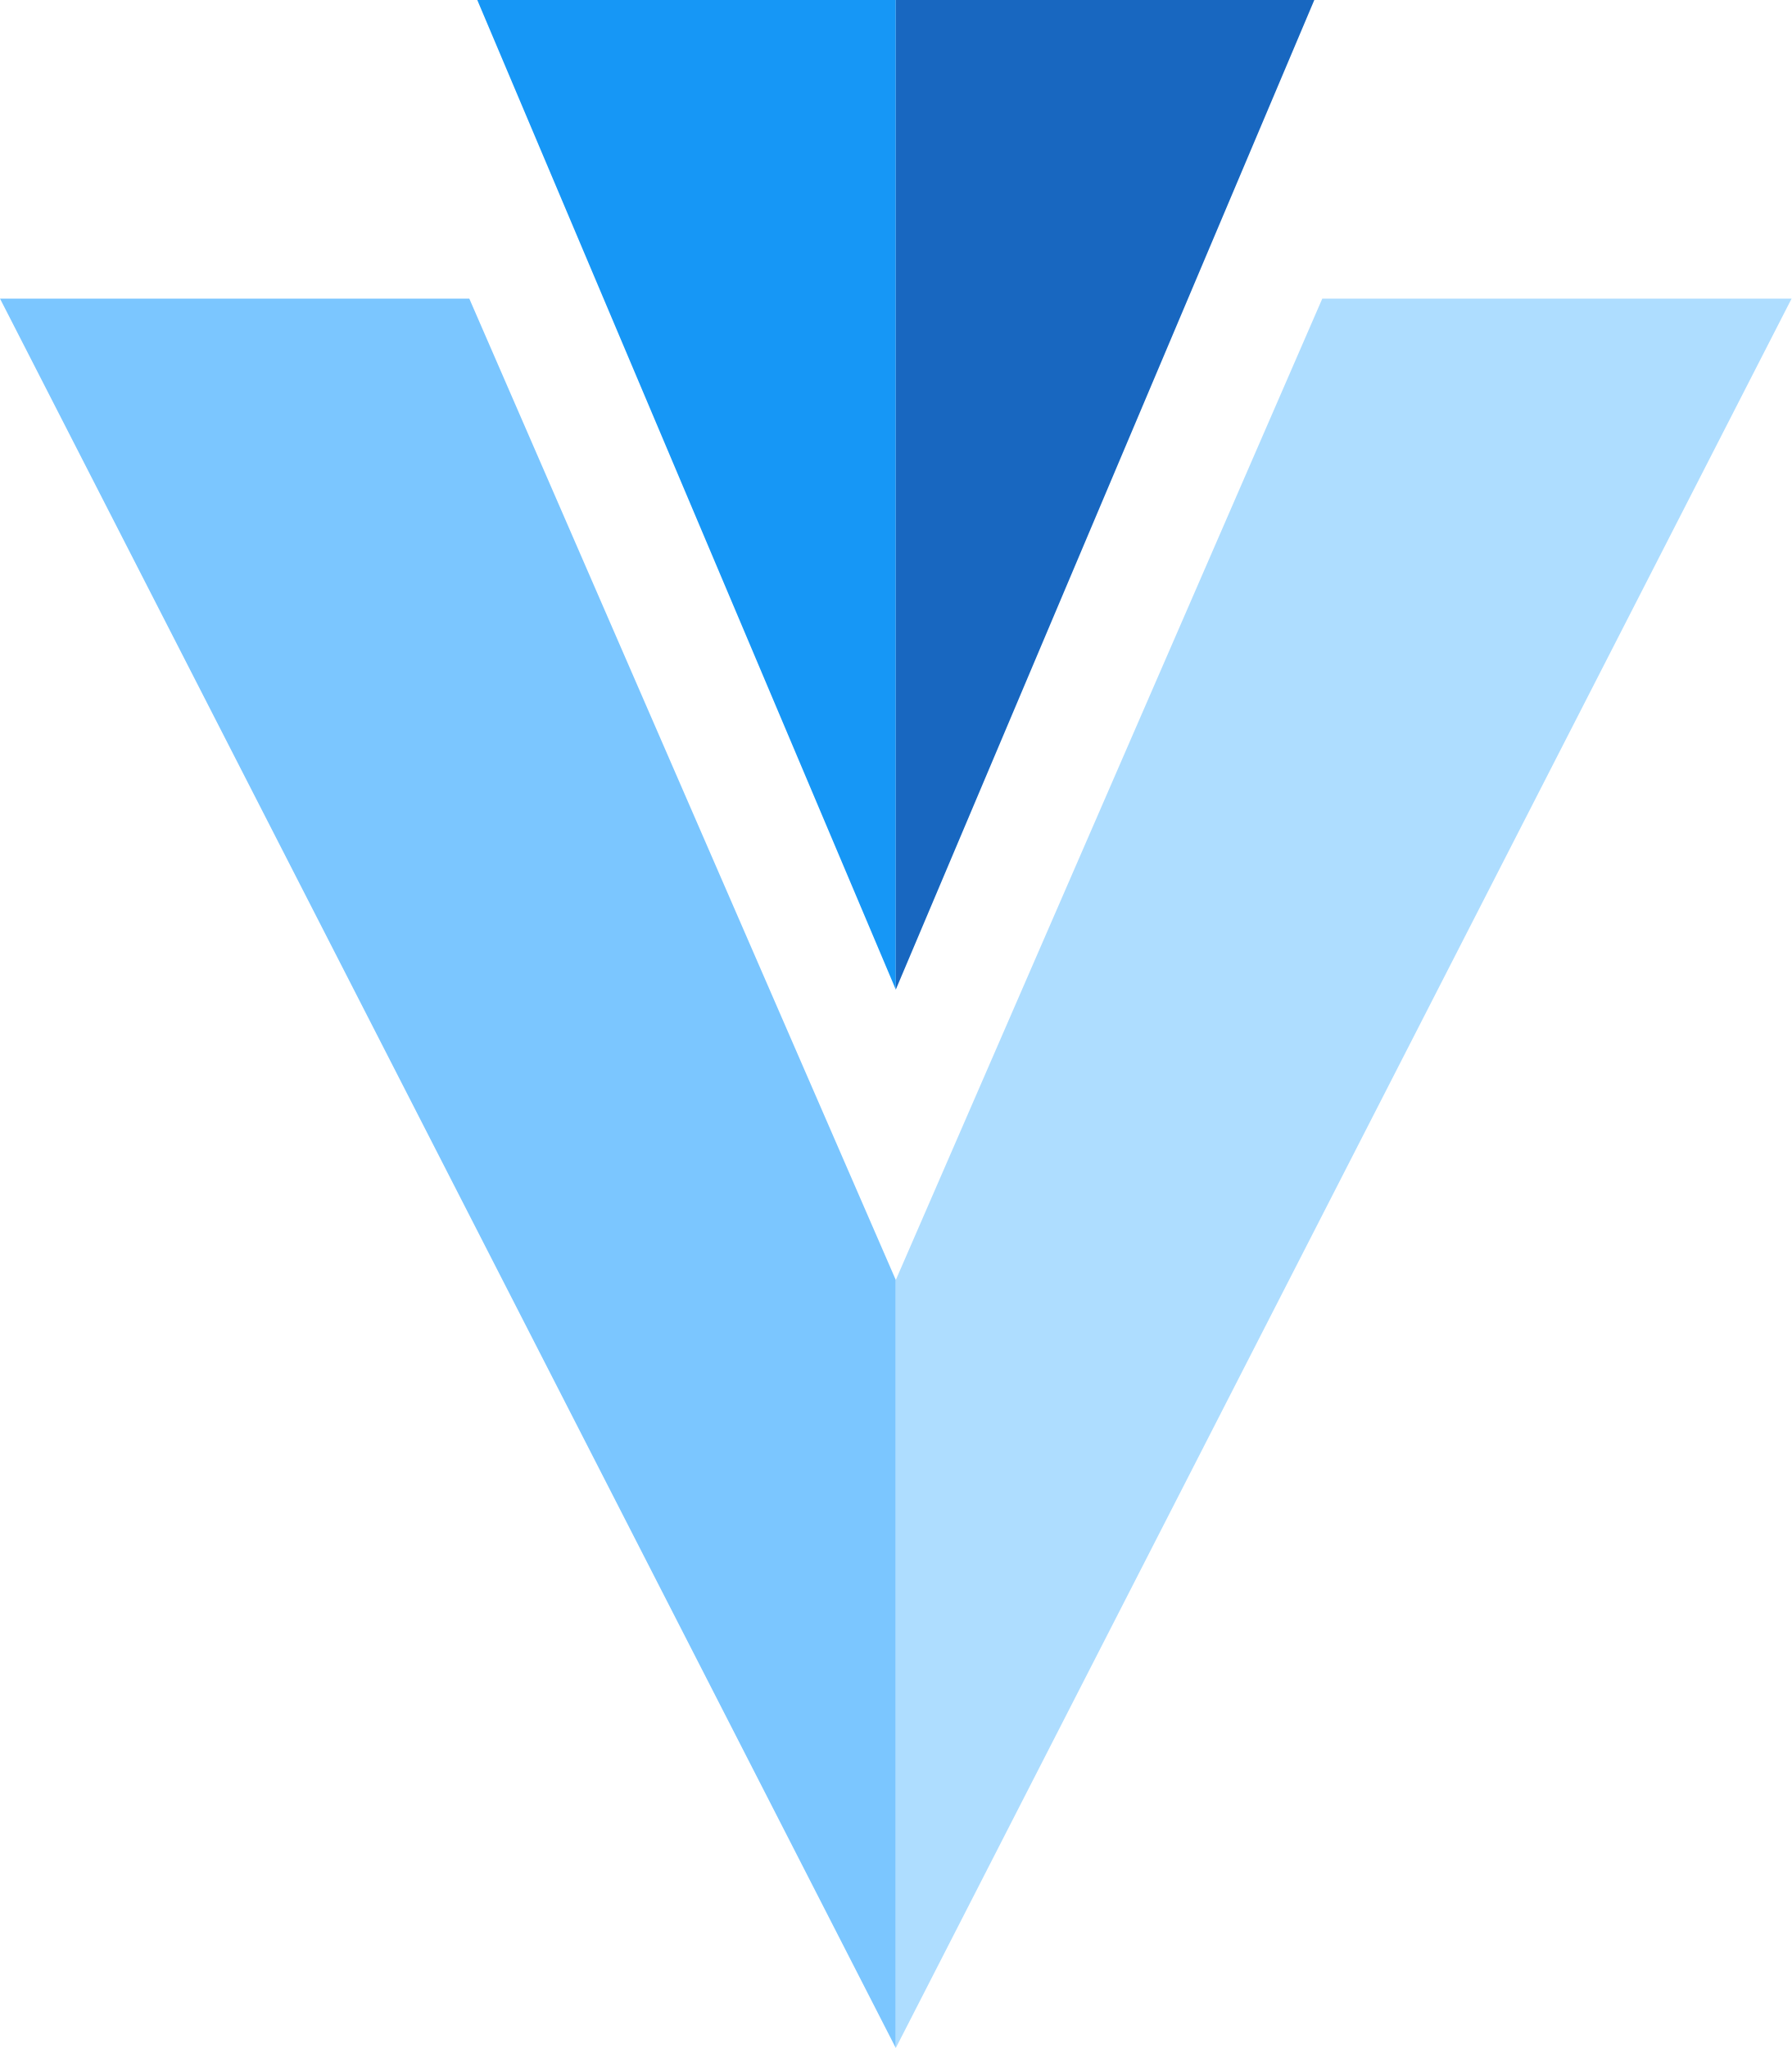
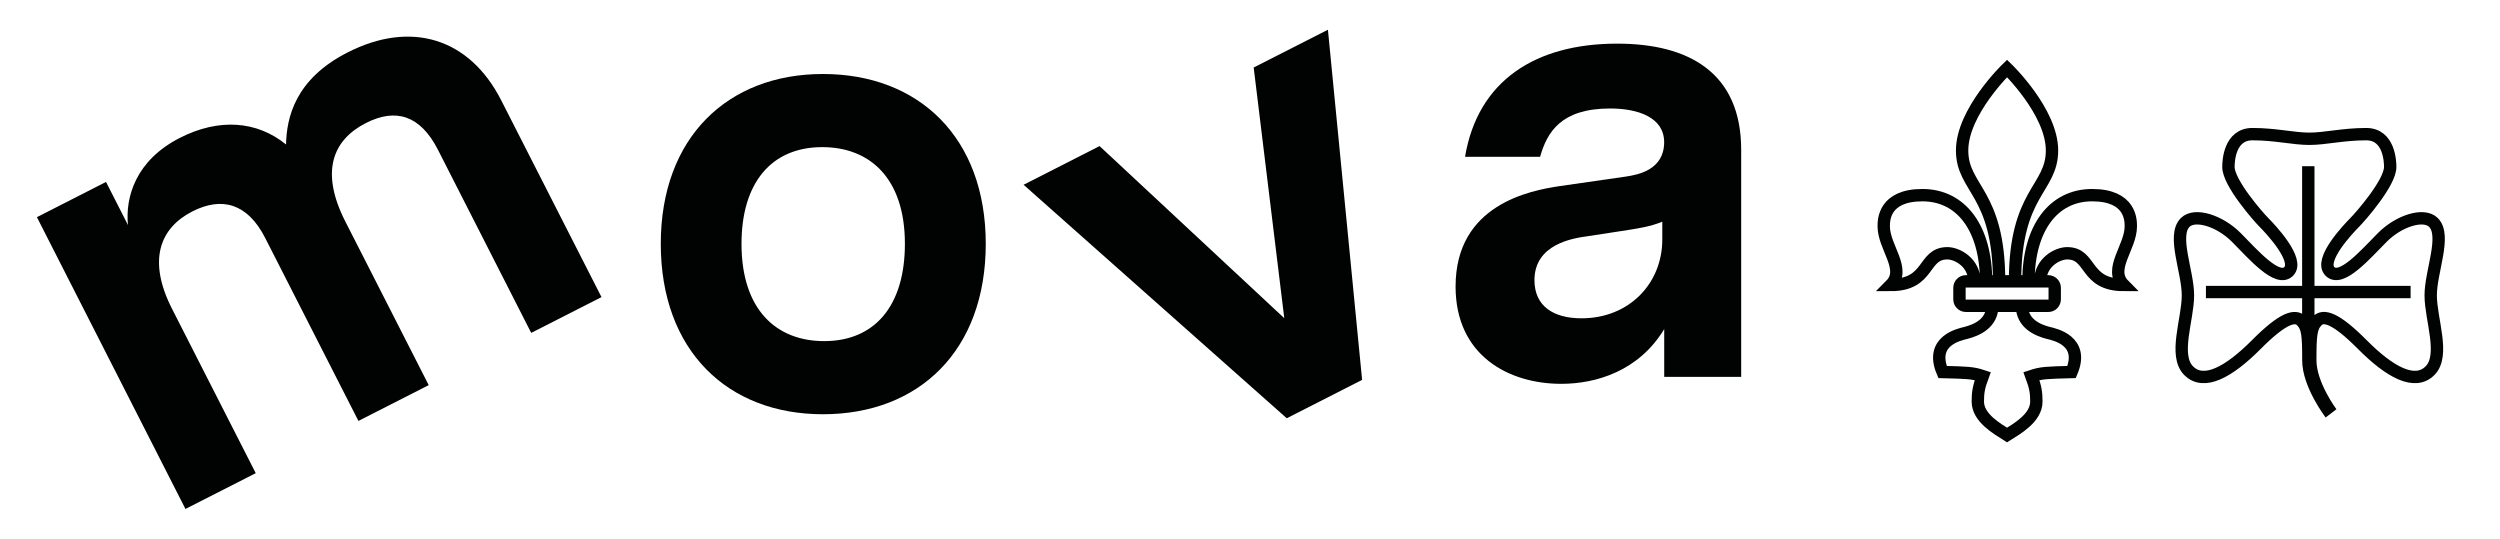
- <svg xmlns="http://www.w3.org/2000/svg" id="Layer_1" data-name="Layer 1" viewBox="0 0 87.5 100">
-   <defs>
-     <style>.cls-1{fill:#1697f6;}.cls-2{fill:#7bc6ff;}.cls-3{fill:#1867c0;}.cls-4{fill:#aeddff;}</style>
-   </defs>
-   <polyline class="cls-1" points="43.75 0 23.31 0 43.75 48.32" />
-   <polygon class="cls-2" points="43.75 62.5 43.75 100 0 14.58 22.92 14.58 43.75 62.5" />
-   <polyline class="cls-3" points="43.75 0 64.19 0 43.75 48.32" />
-   <polygon class="cls-4" points="64.58 14.58 87.5 14.58 43.75 100 43.75 62.5 64.58 14.58" />
+ <svg xmlns="http://www.w3.org/2000/svg" version="1.1" id="Ebene_1" x="0px" y="0px" viewBox="0 0 404.41 87.12" style="enable-background:new 0 0 404.41 87.12;" xml:space="preserve">
+   <link type="text/css" rel="stylesheet" id="dark-mode-general-link" />
+   <link type="text/css" rel="stylesheet" id="dark-mode-custom-link" />
+   <style type="text/css" id="dark-mode-custom-style" />
+   <style type="text/css">
+ 	.st0{fill:#010202;}
+ 	.st1{fill:none;stroke:#010202;stroke-width:2;stroke-miterlimit:10;}
+ </style>
+   <g>
+     <path class="st0" d="M268.9,38.74v-2.88c-1.95,0.82-4.11,1.13-6.79,1.54l-5.35,0.82c-2.26,0.31-8.54,1.24-8.54,7.1   c0,4.22,3.09,6.17,7.61,6.17C263.55,51.49,268.9,45.84,268.9,38.74 M281.66,24.23v36.73h-12.45v-7.72   c-4.12,6.79-11.01,8.85-16.67,8.85c-8.44,0-17.08-4.53-17.08-15.74c0-13.27,12.04-15.53,16.87-16.25l10.7-1.54   c2.06-0.31,6.17-1.13,6.17-5.56c0-4.01-4.22-5.45-8.75-5.45c-7.92,0-10.18,3.81-11.32,7.82h-12.14   c2.06-12.34,11.42-18.31,24.59-18.31C273.22,7.05,281.66,11.78,281.66,24.23" />
+     <path class="st0" d="M119.95,39.44c0,10.7,5.66,15.74,13.37,15.74c8.23,0,13.06-5.76,13.06-15.74c0-10.6-5.66-15.64-13.37-15.64   C124.79,23.8,119.95,29.56,119.95,39.44 M159.46,39.44c0,17.28-10.8,27.57-26.34,27.57c-15.43,0-26.23-10.29-26.23-27.57   c0-17.18,10.8-27.47,26.23-27.47C148.65,11.97,159.46,22.26,159.46,39.44" />
+   </g>
+   <polygon class="st0" points="214.81,4.81 202.8,10.92 207.75,51.47 177.87,23.63 165.58,29.89 208.15,67.66 220.34,61.45 " />
+   <g>
+     <path class="st0" d="M81.09,16.25L97.3,48.06l-11.37,5.79L70.85,24.24c-2.85-5.59-6.82-6.81-11.67-4.33   c-5.41,2.76-7.39,7.92-3.33,15.9l13.5,26.49l-11.37,5.79L42.89,38.48c-2.85-5.59-7-6.71-11.77-4.28   c-5.32,2.71-7.26,7.97-3.29,15.76l13.54,26.58l-11.37,5.79L5.97,35.13l11.18-5.7l3.55,6.97c-0.45-4.51,1.25-10.46,8.4-14.1   c6.32-3.22,12.45-2.76,17.17,1.07c0.1-4.33,1.44-10.55,9.96-14.89C66.41,3.29,75.91,6.07,81.09,16.25" />
+   </g>
+   <path class="st1" d="M373.4,26.88v26.66 M356.84,47.24h33.11 M331.34,49.47h-13.33c-0.57,0-1.04-0.47-1.04-1.04v-1.88  c0-0.57,0.46-1.04,1.04-1.04h13.33c0.57,0,1.04,0.47,1.04,1.04v1.88C332.37,49.01,331.91,49.47,331.34,49.47z M322.28,49.47  c0,2.84-2.5,3.93-4.3,4.39c-0.96,0.24-5.9,1.24-3.74,6.32c3.96,0.11,4.85,0.11,6.5,0.66c-0.66,1.77-0.8,2.68-0.8,4.12  c0,2.65,3.16,4.41,4.73,5.41c1.58-1,4.74-2.76,4.74-5.41c0-1.44-0.14-2.35-0.8-4.12c1.65-0.55,2.53-0.55,6.5-0.66  c2.16-5.08-2.78-6.08-3.74-6.32c-1.77-0.44-4.29-1.55-4.29-4.39 M328.13,45.56c0-8.66,4.05-13.99,10.3-13.99  c6.26,0,6.26,4.07,6.26,5.04c0,3.41-3.69,6.92-1.14,9.49c-6.45,0-5.09-5.13-9.16-5.13c-1.54,0-4.37,1.45-4.37,4.6 M321.28,45.56  c0-8.66-4.04-13.99-10.3-13.99c-6.26,0-6.26,4.07-6.26,5.04c0,3.41,3.7,6.92,1.14,9.49c6.45,0,5.08-5.13,9.16-5.13  c1.54,0,4.37,1.45,4.37,4.6 M323.38,45.51c0-14.45-5.98-14.89-5.98-21.17c0-6.28,7.27-13.27,7.27-13.27s7.27,6.99,7.27,13.27  c0,6.28-5.98,6.73-5.98,21.17 M377,66.93c0,0-3.59-4.7-3.59-8.63c0-4.14-0.11-5.38-1.12-6.39c-1.01-1.01-2.93-0.57-7.32,3.85  c-4.4,4.42-8.47,6.68-10.93,4.2c-2.46-2.48-0.11-8.3-0.11-12.18c0-3.88-2.57-9.66-0.45-11.79c1.55-1.56,5.6-0.28,8.28,2.42  c2.68,2.69,6.65,7.33,8.47,5.49c1.82-1.83-3-6.9-3.96-7.87c-0.97-0.97-5.79-6.46-5.79-9.02c0-0.83,0.13-5.31,3.88-5.31  c3.75,0,6.62,0.75,9.21,0.75c2.58,0,5.45-0.75,9.2-0.75c3.75,0,3.88,4.49,3.88,5.31c0,2.56-4.82,8.05-5.79,9.02  c-0.96,0.97-5.79,6.03-3.96,7.87c1.82,1.83,5.79-2.8,8.47-5.49c2.68-2.7,6.72-3.98,8.28-2.42c2.12,2.13-0.45,7.91-0.45,11.79  c0,3.88,2.36,9.7-0.11,12.18c-2.46,2.48-6.54,0.22-10.93-4.2c-4.39-4.42-6.32-4.87-7.32-3.85c-1.01,1.01-1.12,2.25-1.12,6.39  c0,3.93,3.43,8.5,3.43,8.5" />
</svg>
